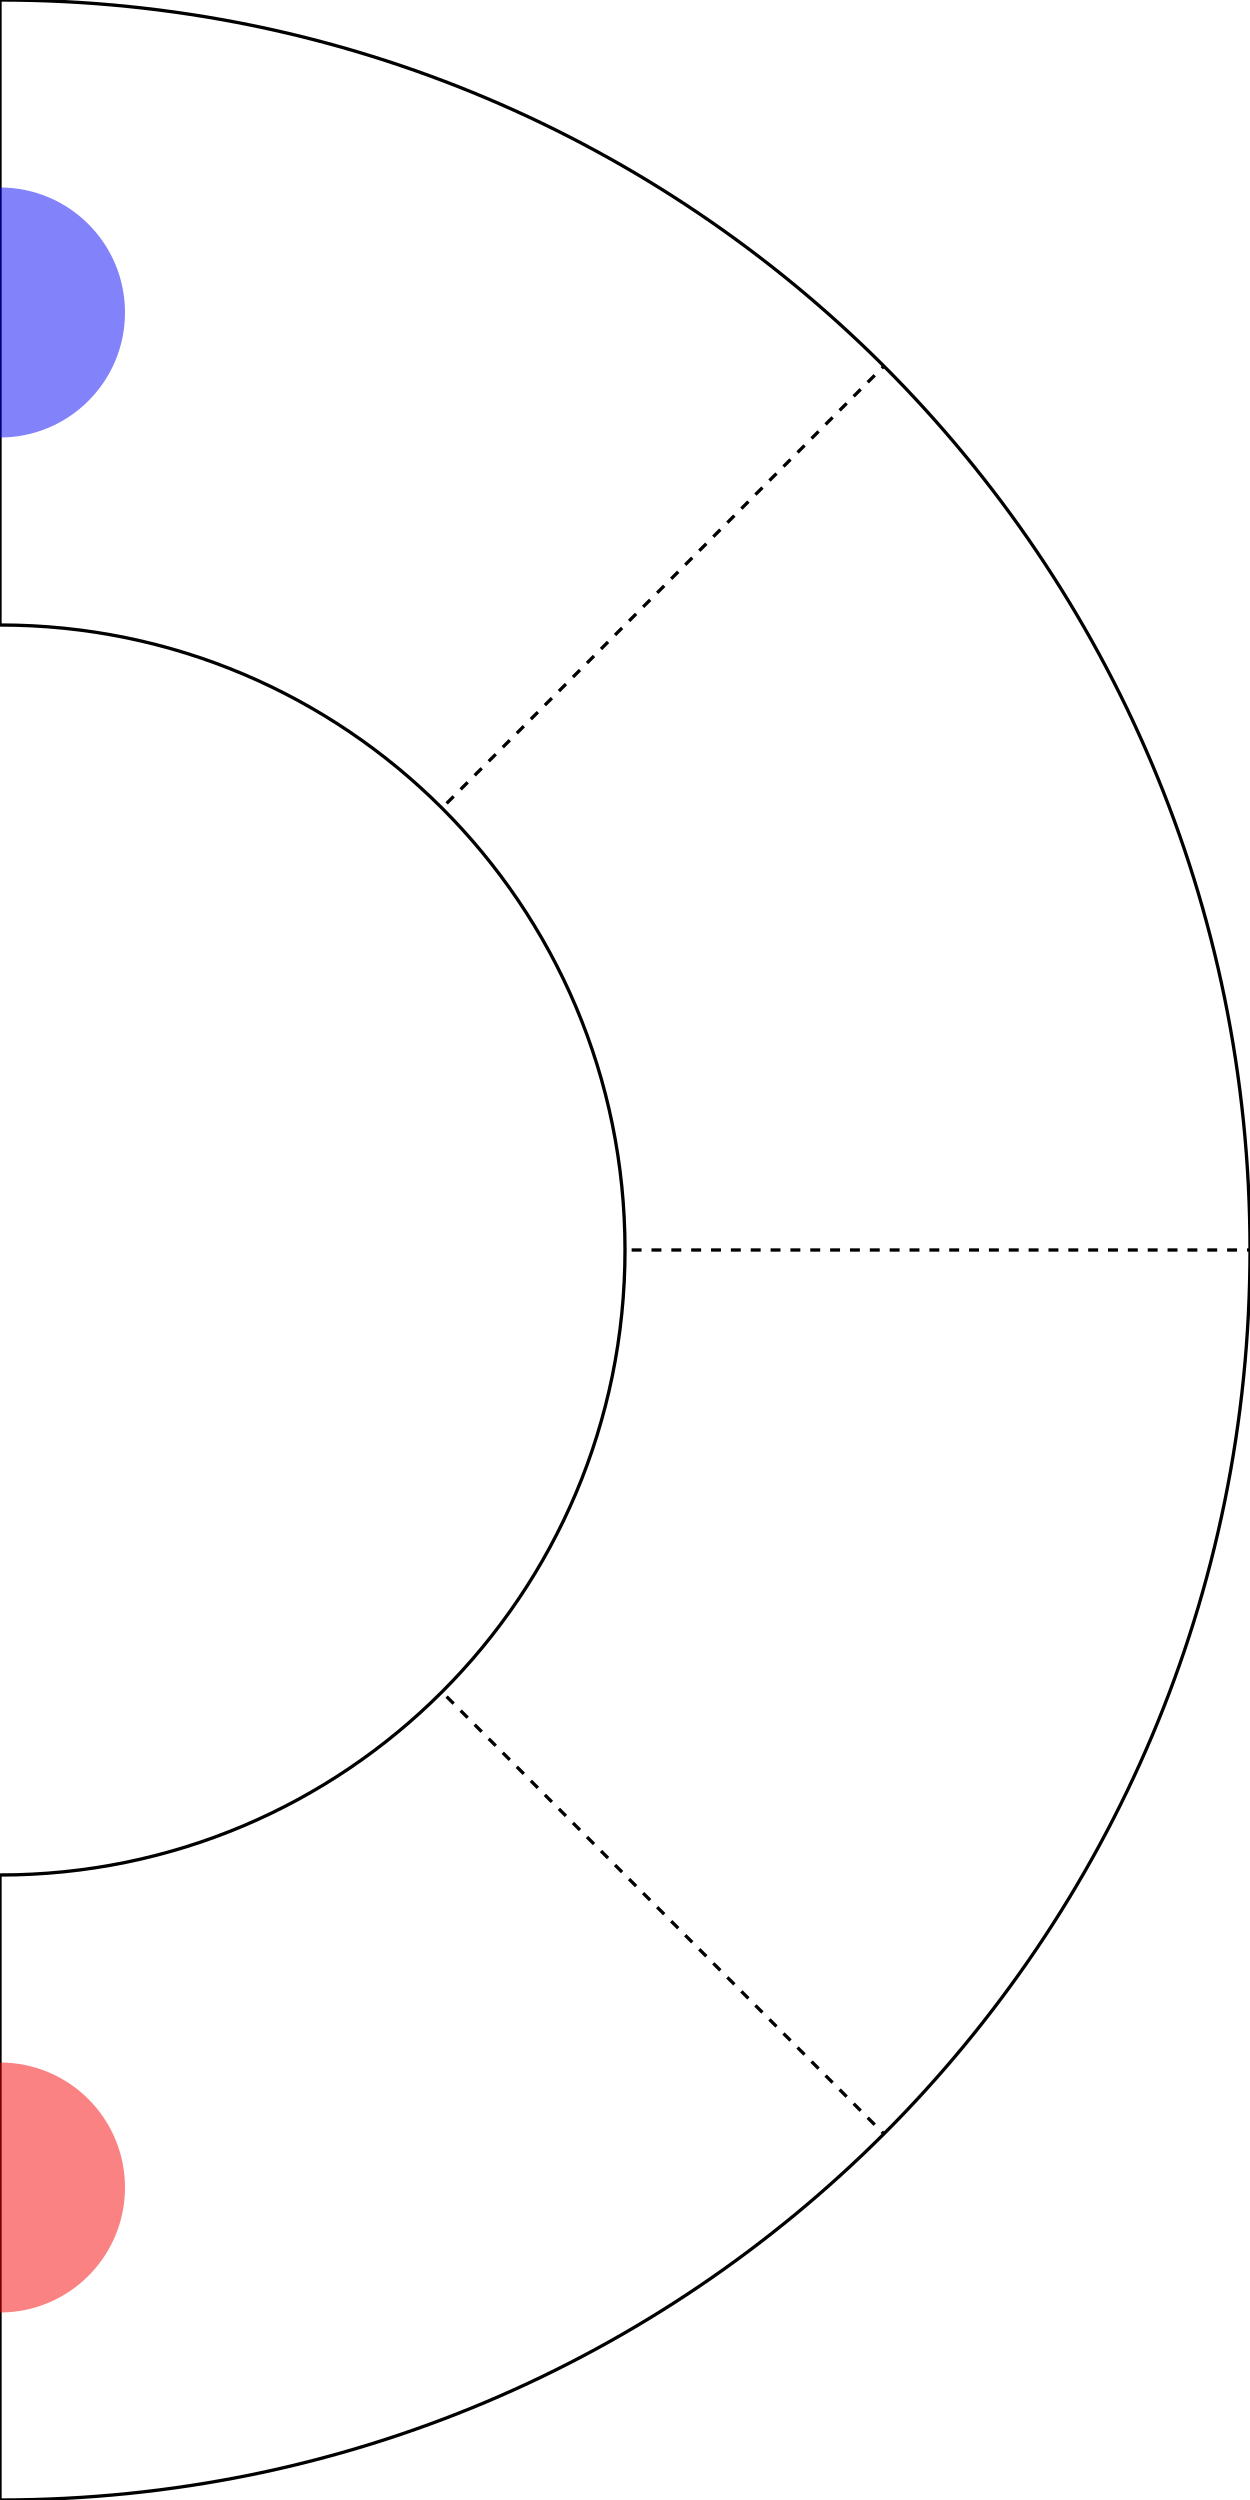
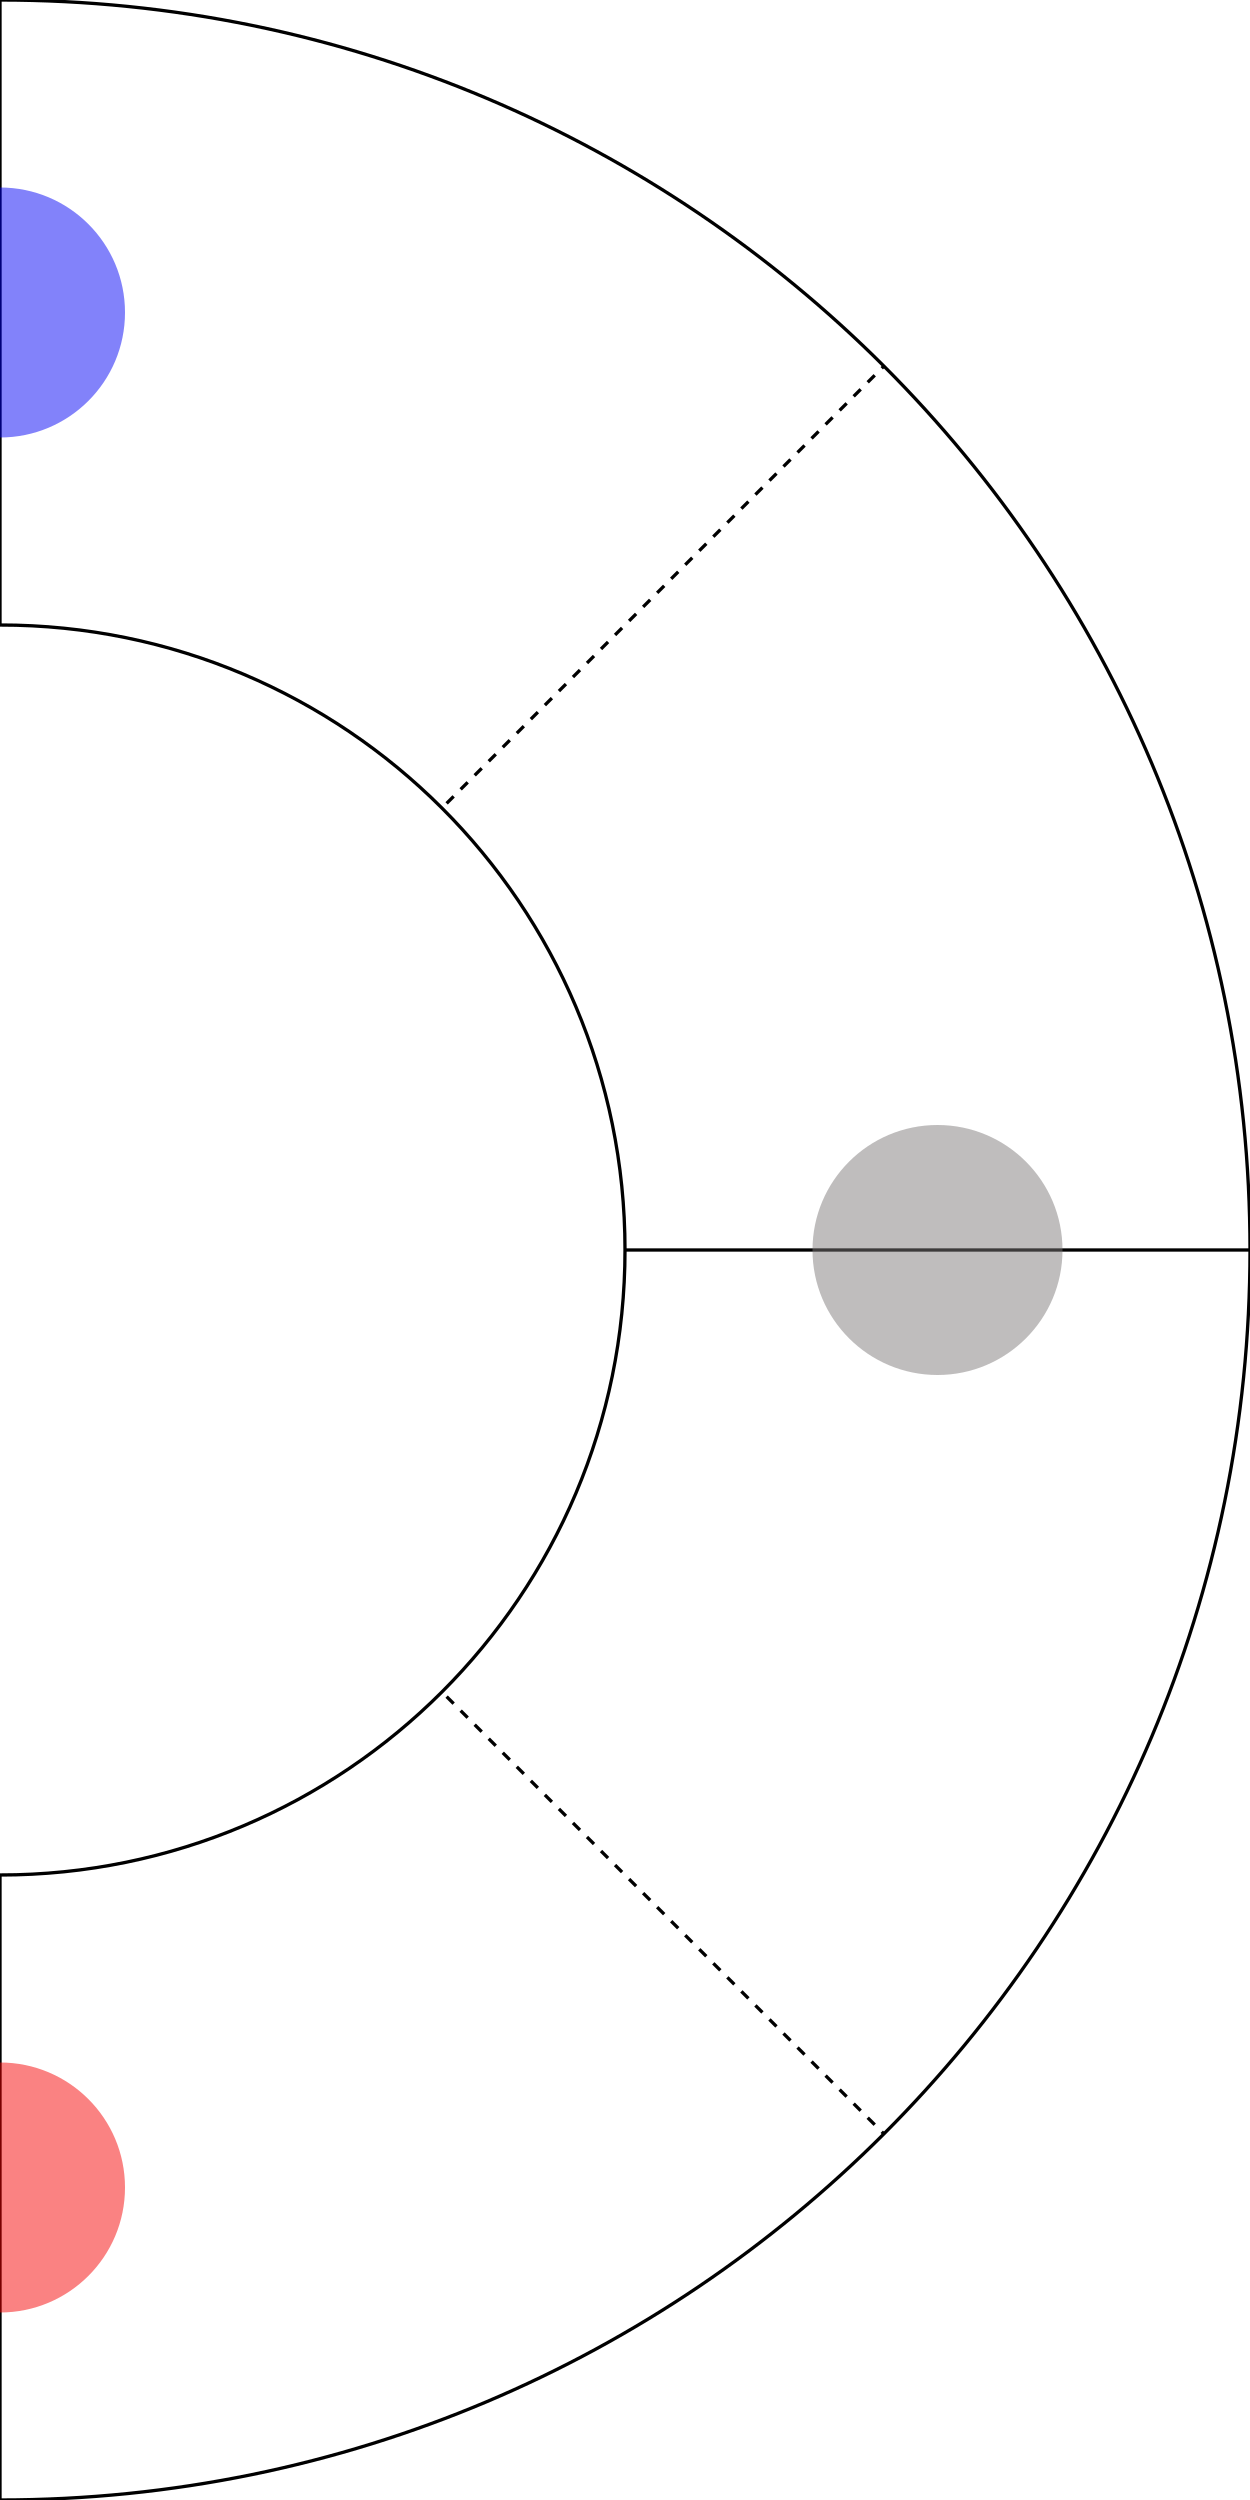
<svg xmlns="http://www.w3.org/2000/svg" width="100mm" height="200mm" viewBox="0 0 100 200" version="1.1" id="svg5">
  <defs id="defs2" />
  <g id="layer1">
-     <path id="path1060" style="opacity:1;fill:none;stroke:#000000;stroke-width:0.265;stop-color:#000000;stroke-miterlimit:4;stroke-dasharray:none;marker-mid:" d="m 0,150 c 13.807,0 26.307,-5.596 35.355,-14.645 C 44.404,126.307 50,113.807 50,100 50,86.193 44.404,73.693 35.355,64.645 26.307,55.596 13.807,50 0,50 V 0 C 27.614,0 52.614,11.193 70.711,29.289 88.807,47.386 100,72.386 100,100 100,127.614 88.807,152.614 70.711,170.711 52.614,188.807 27.614,200 0,200 Z" />
-     <path style="fill:none;fill-rule:evenodd;stroke:#000000;stroke-width:0.265;stroke-linecap:butt;stroke-linejoin:miter;stroke-opacity:1;stroke-miterlimit:4;stroke-dasharray:0.794,0.794;stroke-dashoffset:2.646" d="M 35.355,64.645 70.711,29.289" id="path1863" />
-     <path style="fill:none;fill-rule:evenodd;stroke:#000000;stroke-width:0.265;stroke-linecap:butt;stroke-linejoin:miter;stroke-opacity:1;stroke-miterlimit:4;stroke-dasharray:0.794,0.794;stroke-dashoffset:2.646" d="m 50,100 h 50" id="path1865" />
-     <path style="fill:none;fill-rule:evenodd;stroke:#000000;stroke-width:0.265;stroke-linecap:butt;stroke-linejoin:miter;stroke-opacity:1;stroke-miterlimit:4;stroke-dasharray:0.794,0.794;stroke-dashoffset:2.646" d="m 35.355,135.355 35.355,35.355" id="path1867" />
+     <path id="boundary" style="opacity:1;fill:none;stroke:#000000;stroke-width:0.265;stop-color:#000000;stroke-miterlimit:4;stroke-dasharray:none;marker-mid:" d="m 0,150 c 13.807,0 26.307,-5.596 35.355,-14.645 C 44.404,126.307 50,113.807 50,100 50,86.193 44.404,73.693 35.355,64.645 26.307,55.596 13.807,50 0,50 V 0 C 27.614,0 52.614,11.193 70.711,29.289 88.807,47.386 100,72.386 100,100 100,127.614 88.807,152.614 70.711,170.711 52.614,188.807 27.614,200 0,200 Z" />
+     <path style="fill:none;fill-rule:evenodd;stroke:#000000;stroke-width:0.265;stroke-linecap:butt;stroke-linejoin:miter;stroke-opacity:1;stroke-miterlimit:4;stroke-dasharray:none;stroke-dashoffset:2.646" d="m 50,100 h 50" id="blockade" />
+     <path id="passthroughs" style="fill:none;fill-rule:evenodd;stroke:#000000;stroke-width:0.265;stroke-linecap:butt;stroke-linejoin:miter;stroke-opacity:1;stroke-miterlimit:4;stroke-dasharray:0.794,0.794;stroke-dashoffset:2.646" d="m 35.355,135.355 35.355,35.355 M 35.355,64.645 70.711,29.289" />
    <circle style="fill:#f40000;fill-opacity:0.491;stroke:none;stroke-width:0.945;stop-color:#000000" id="source" cx="0" cy="175" r="10" />
    <circle style="fill:#0001f4;fill-opacity:0.491;stroke:none;stroke-width:0.945;stop-color:#000000" id="drain" cx="0" cy="25" r="10" />
+     <circle style="fill:#7c7878;fill-opacity:0.491;stroke:none;stroke-width:0.945;stop-color:#000000" id="aperture" cx="75" cy="100" r="10" />
  </g>
</svg>
